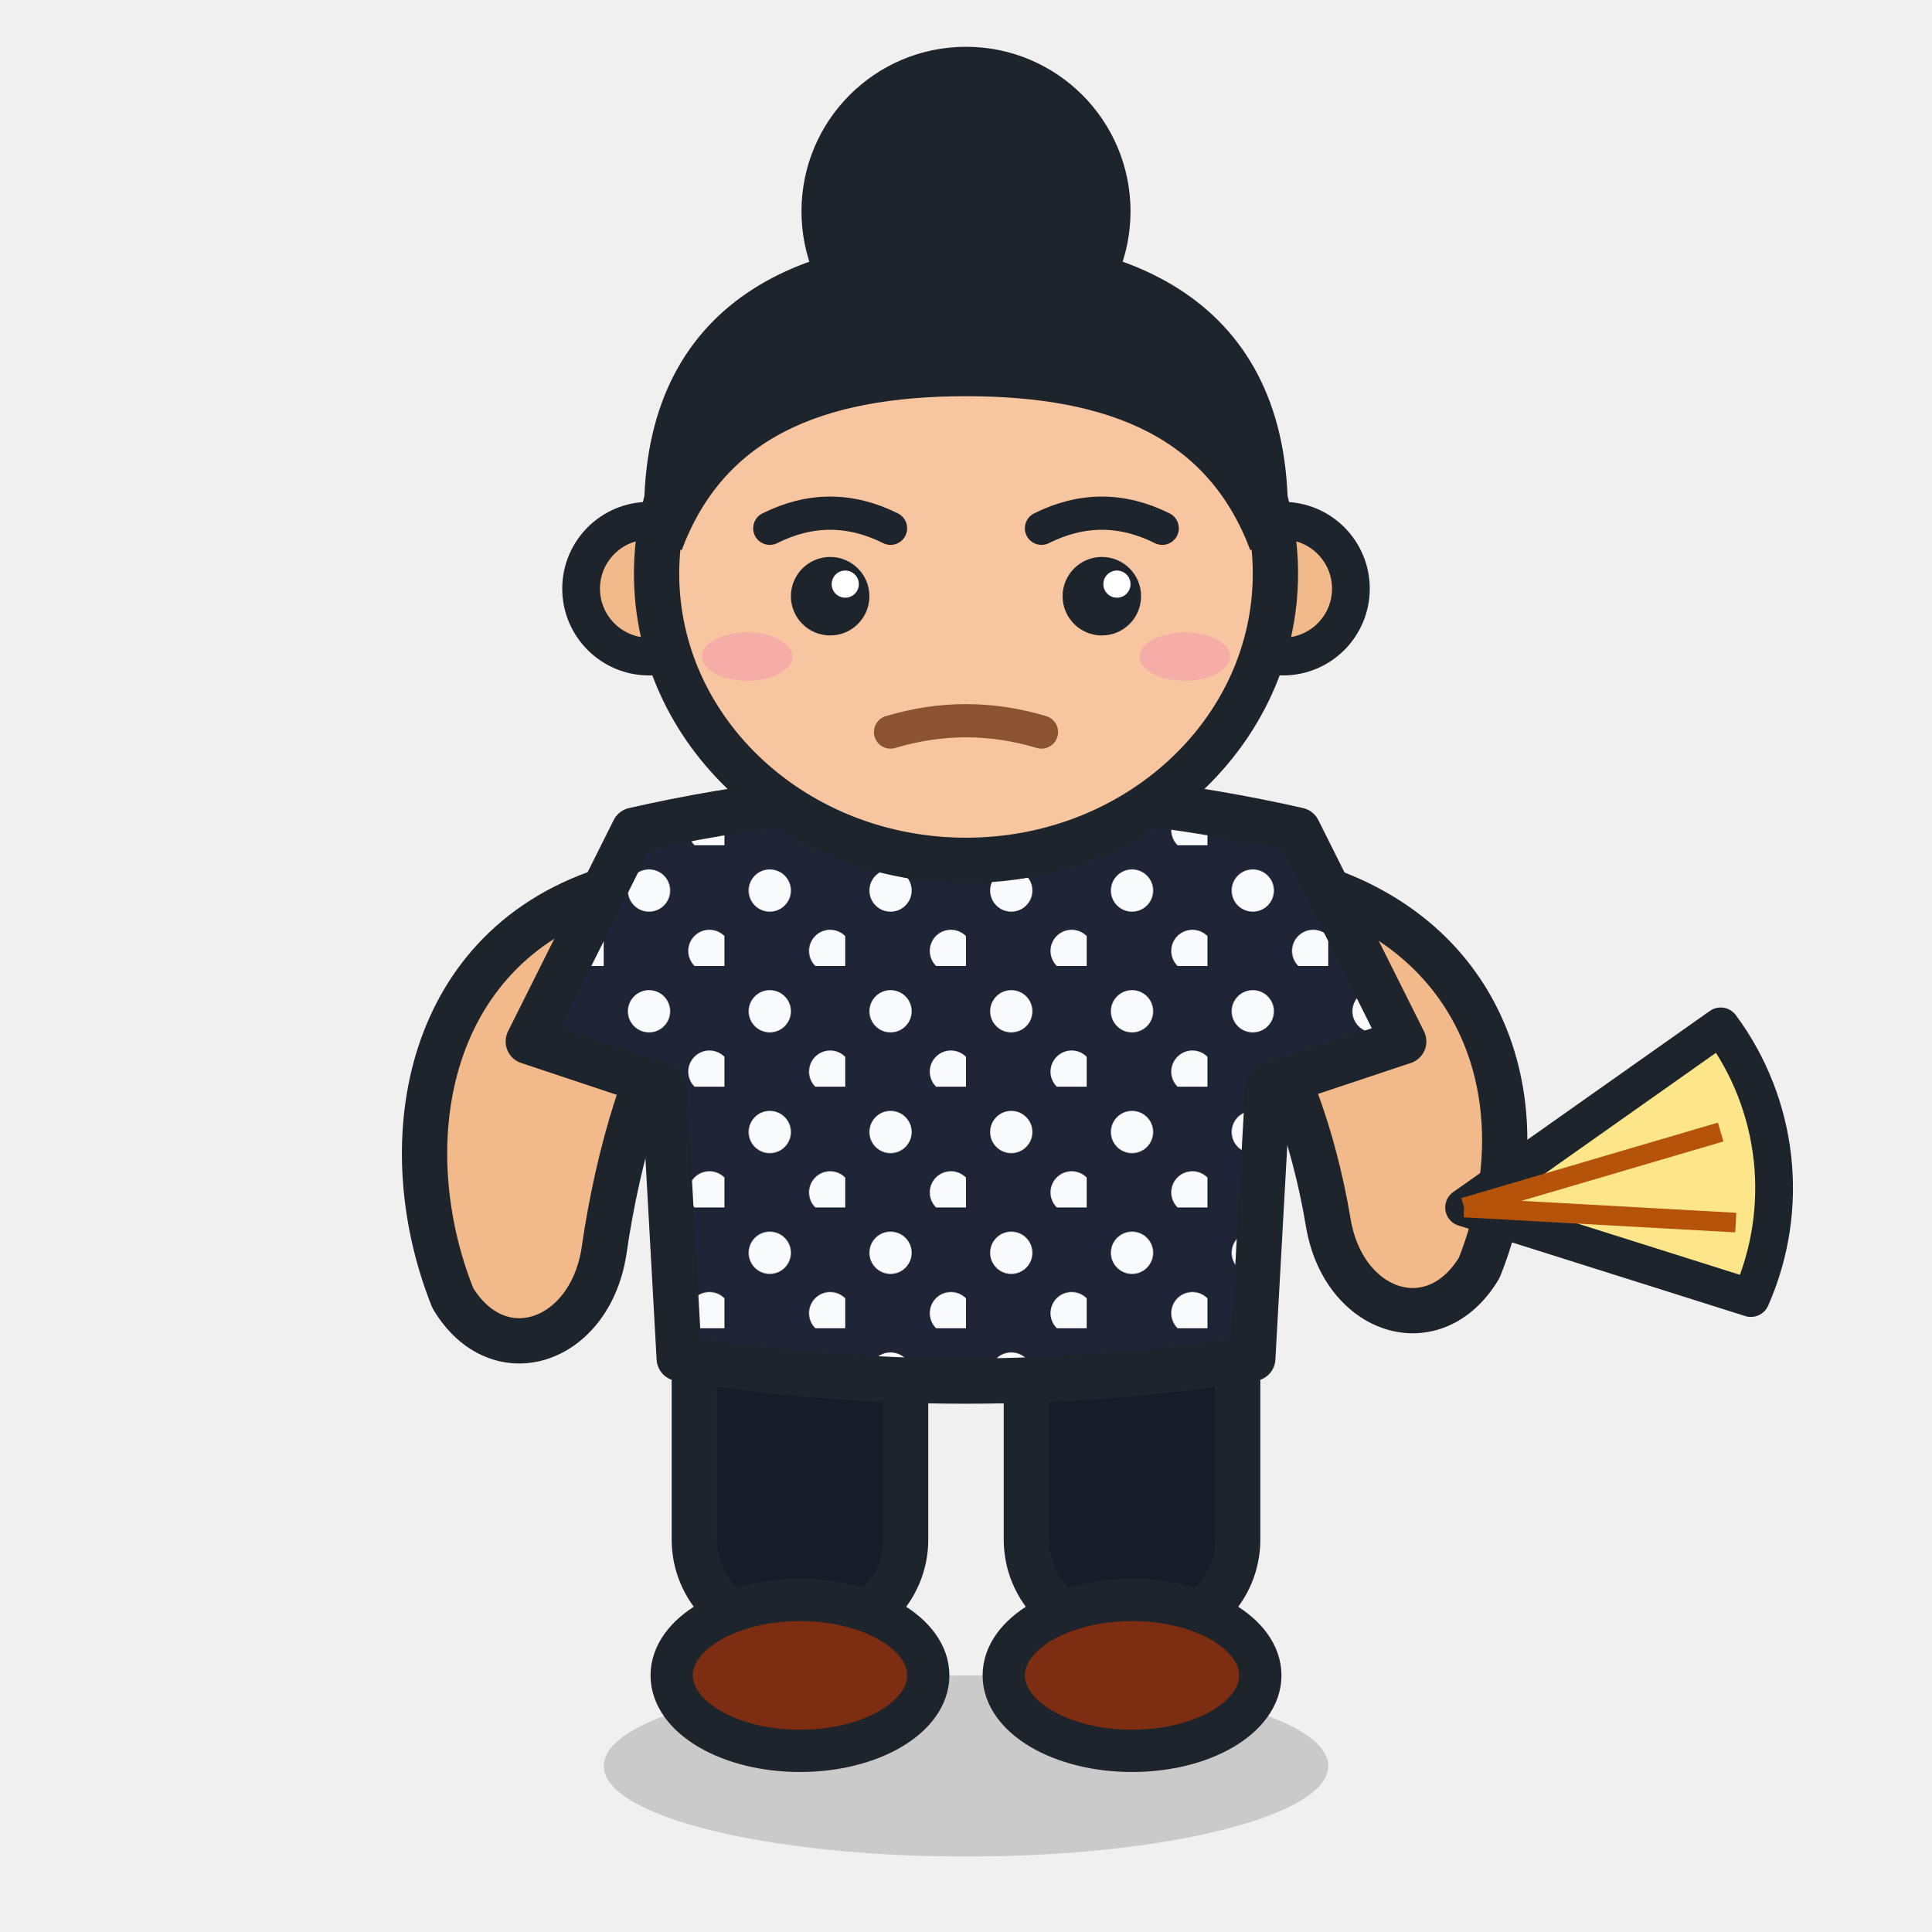
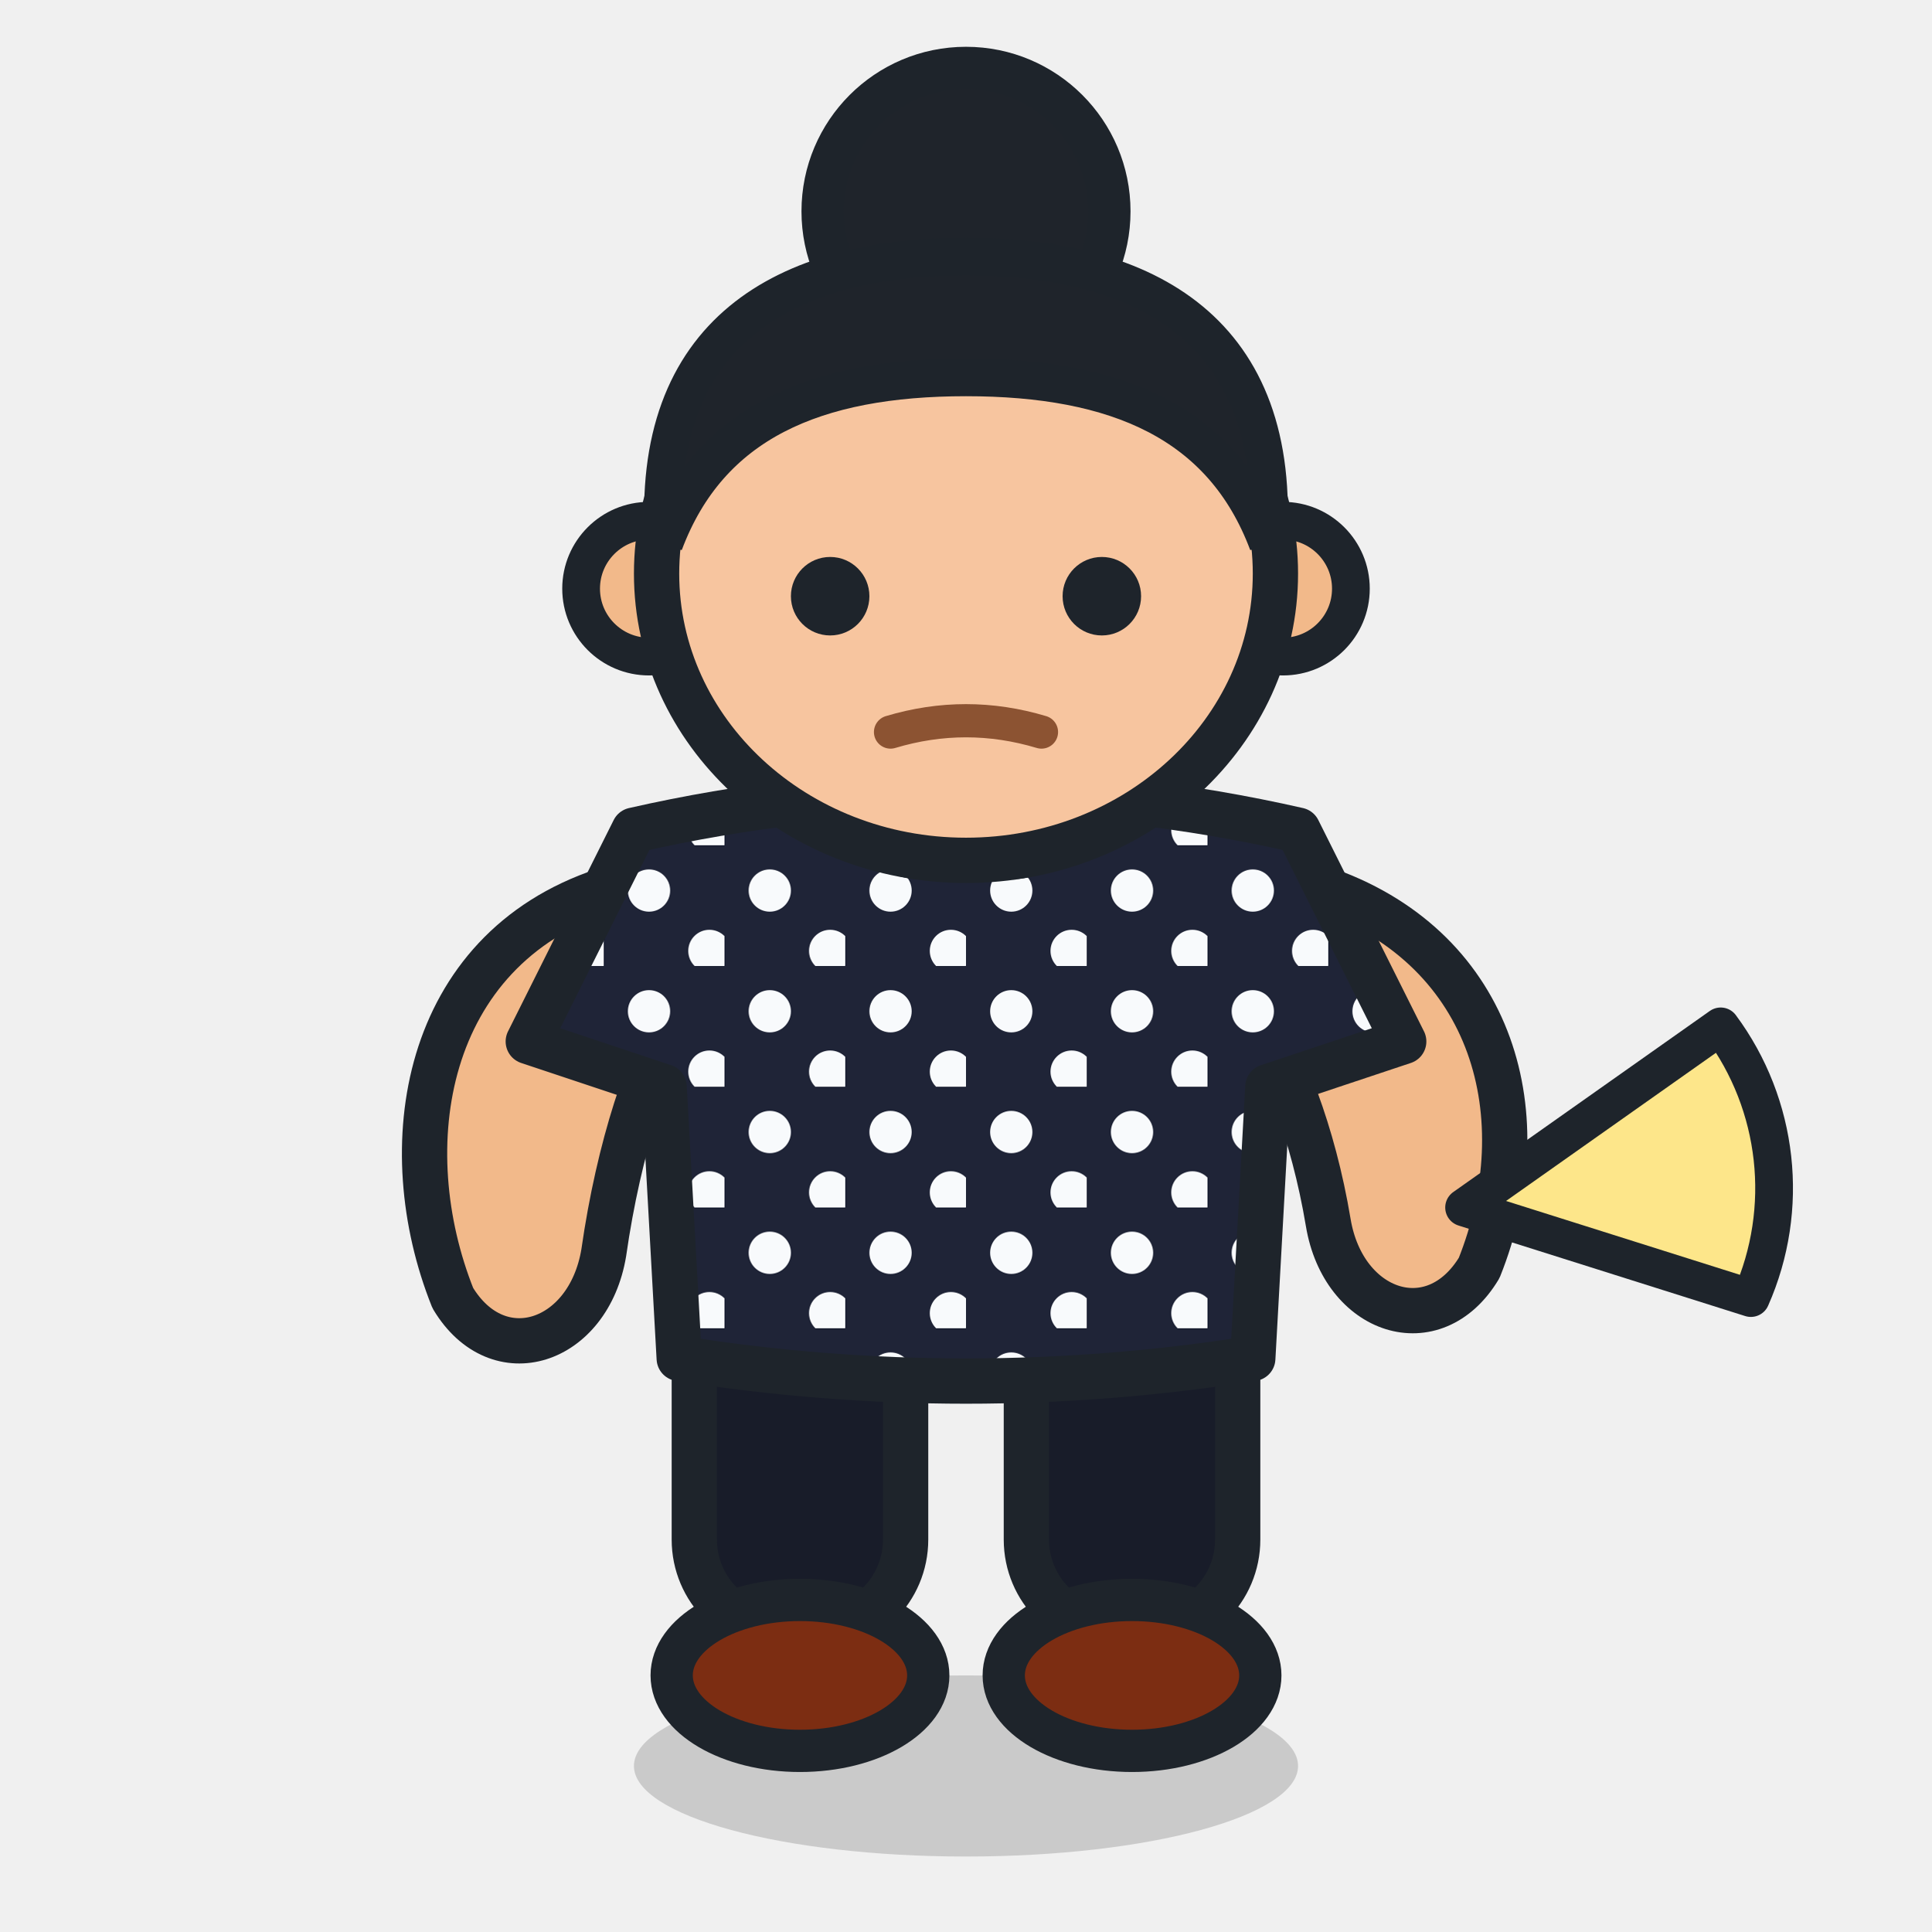
- <svg xmlns="http://www.w3.org/2000/svg" viewBox="0 0 128 128" width="128" height="128" class="char state-idle">
+ <svg xmlns="http://www.w3.org/2000/svg" viewBox="0 0 128 128" width="128" height="128" class="char dir-down state-idle">
  <defs>
    <pattern id="polka" width="8" height="8" patternUnits="userSpaceOnUse">
      <rect width="8" height="8" fill="#1F2437" />
      <circle cx="3" cy="3" r="1.4" fill="#F8FAFC" />
      <circle cx="7" cy="7" r="1.4" fill="#F8FAFC" />
    </pattern>
  </defs>
  <style>
+     .dir-wrap { transform-origin: 64px 64px; }
    .body-root { transform-origin: 64px 96px; }
    .head { transform-origin: 64px 50px; }
    .arm-l { transform-origin: 41px 60px; }
    .arm-r { transform-origin: 87px 60px; }
    .leg-l { transform-origin: 53px 86px; }
    .leg-r { transform-origin: 75px 86px; }
+     .s-arm-b, .s-arm-f { transform-origin: 64px 61px; }
+     .s-leg-b, .s-leg-f { transform-origin: 64px 86px; }
    .shadow { transform-origin: 64px 117px; }
+     .view-side, .head-back, .fx-angry { display: none; }
+ 
+     .dir-up .face-front { display: none; }
+     .dir-up .head-back { display: block; }
+     .dir-right .view-front, .dir-left .view-front { display: none; }
+     .dir-right .view-side, .dir-left .view-side { display: block; }
+     .dir-left .dir-wrap { transform: scaleX(-1); }

    .state-idle .body-root { animation: idle-bob 1.8s ease-in-out infinite; }
-     .state-idle .arm-r { animation: fan-wave 1.2s ease-in-out infinite; }
+     .state-idle .arm-r, .state-idle .s-arm-f { animation: fan-wave 1.2s ease-in-out infinite; }

-     .state-walk .body-root { animation: walk-bob 0.45s ease-in-out infinite; }
-     .state-walk .leg-l { animation: walk-limb 0.45s ease-in-out infinite; }
-     .state-walk .leg-r { animation: walk-limb 0.45s ease-in-out infinite reverse; }
-     .state-walk .arm-l { animation: walk-limb 0.45s ease-in-out infinite reverse; }
-     .state-walk .arm-r { animation: walk-limb 0.45s ease-in-out infinite; }
-     .state-walk .shadow { animation: walk-shadow 0.45s ease-in-out infinite; }
+     .state-walk .body-root { animation: walk-bob 0.44s ease-in-out infinite; }
+     .state-walk .leg-l { animation: walk-limb-a 0.44s ease-in-out infinite; }
+     .state-walk .leg-r { animation: walk-limb-b 0.44s ease-in-out infinite; }
+     .state-walk .arm-l { animation: walk-limb-b 0.44s ease-in-out infinite; }
+     .state-walk .arm-r { animation: walk-limb-a 0.44s ease-in-out infinite; }
+     .state-walk .s-leg-f { animation: side-stride-a 0.44s ease-in-out infinite; }
+     .state-walk .s-leg-b { animation: side-stride-b 0.44s ease-in-out infinite; }
+     .state-walk .s-arm-f { animation: side-stride-b 0.44s ease-in-out infinite; }
+     .state-walk .s-arm-b { animation: side-stride-a 0.44s ease-in-out infinite; }
+     .state-walk .shadow { animation: walk-shadow 0.44s ease-in-out infinite; }

    .state-sit .body-root { transform: translateY(7px); animation: sit-bob 2.1s ease-in-out infinite; }
    .state-sit .leg-l, .state-sit .leg-r { transform: translateY(-6px) scaleY(0.55); }
-     .state-sit .arm-r { animation: fan-wave 1.1s ease-in-out infinite; }
+     .state-sit .s-leg-f, .state-sit .s-leg-b { transform: translate(6px, -4px) rotate(-52deg); }
+     .state-sit .arm-r, .state-sit .s-arm-f { animation: fan-wave 1.1s ease-in-out infinite; }

    .state-eat .body-root { transform: translateY(7px); }
    .state-eat .leg-l, .state-eat .leg-r { transform: translateY(-6px) scaleY(0.55); }
-     .state-eat .head { animation: eat-nod 0.55s ease-in-out infinite; }
-     .state-eat .arm-r { animation: eat-arm 0.55s ease-in-out infinite; }
+     .state-eat .s-leg-f, .state-eat .s-leg-b { transform: translate(6px, -4px) rotate(-52deg); }
+     .state-eat .head { animation: eat-nod 0.52s ease-in-out infinite; }
+     .state-eat .arm-r { animation: eat-arm 0.52s ease-in-out infinite; }
+     .state-eat .s-arm-f { animation: side-eat-arm 0.52s ease-in-out infinite; }

-     .state-impatient .body-root { animation: imp-shake 0.22s linear infinite; }
-     .state-impatient .leg-l, .state-impatient .leg-r { transform: translateY(-6px) scaleY(0.55); }
-     .state-impatient .arm-r { animation: fan-wave 0.3s ease-in-out infinite; }
+     .state-angry .body-root, .state-impatient .body-root { animation: angry-shake 0.2s linear infinite; }
+     .state-angry .leg-l, .state-angry .leg-r, .state-impatient .leg-l, .state-impatient .leg-r { transform: translateY(-6px) scaleY(0.55); }
+     .state-angry .s-leg-f, .state-angry .s-leg-b, .state-impatient .s-leg-f, .state-impatient .s-leg-b { transform: translate(6px, -4px) rotate(-52deg); }
+     .state-angry .arm-r, .state-impatient .arm-r, .state-angry .s-arm-f, .state-impatient .s-arm-f { animation: fan-wave 0.25s ease-in-out infinite; }
+     .state-angry .fx-angry, .state-impatient .fx-angry { display: block; }

    @keyframes idle-bob { 0%,100% { transform: translateY(0); } 50% { transform: translateY(-2.5px); } }
-     @keyframes fan-wave { 0%,100% { transform: rotate(-6deg); } 50% { transform: rotate(14deg); } }
+     @keyframes fan-wave { 0%,100% { transform: rotate(-10deg); } 50% { transform: rotate(18deg); } }
    @keyframes walk-bob { 0%,100% { transform: translateY(0) rotate(0deg); } 25% { transform: translateY(-4px) rotate(-2deg); } 75% { transform: translateY(-4px) rotate(2deg); } }
-     @keyframes walk-limb { 0%,100% { transform: rotate(-18deg); } 50% { transform: rotate(18deg); } }
-     @keyframes walk-shadow { 0%,100% { transform: scaleX(1); } 50% { transform: scaleX(0.86); } }
+     @keyframes walk-limb-a { 0%,100% { transform: rotate(-18deg); } 50% { transform: rotate(18deg); } }
+     @keyframes walk-limb-b { 0%,100% { transform: rotate(18deg); } 50% { transform: rotate(-18deg); } }
+     @keyframes side-stride-a { 0%,100% { transform: translateX(-3px) rotate(32deg); } 50% { transform: translateX(3px) rotate(-32deg); } }
+     @keyframes side-stride-b { 0%,100% { transform: translateX(3px) rotate(-32deg); } 50% { transform: translateX(-3px) rotate(32deg); } }
+     @keyframes walk-shadow { 0%,100% { transform: scaleX(1); } 50% { transform: scaleX(0.84); } }
    @keyframes sit-bob { 0%,100% { transform: translateY(7px); } 50% { transform: translateY(5.5px); } }
-     @keyframes eat-nod { 0%,100% { transform: translateY(0) rotate(0deg); } 50% { transform: translateY(2.5px) rotate(4deg); } }
+     @keyframes eat-nod { 0%,100% { transform: translateY(0) rotate(0deg); } 50% { transform: translateY(2.5px) rotate(5deg); } }
    @keyframes eat-arm { 0%,100% { transform: rotate(8deg); } 50% { transform: rotate(40deg); } }
-     @keyframes imp-shake { 0%,100% { transform: translate(-2.5px, 7px); } 50% { transform: translate(2.5px, 7px); } }
+     @keyframes side-eat-arm { 0%,100% { transform: rotate(-30deg); } 50% { transform: rotate(-72deg); } }
+     @keyframes angry-shake { 0%,100% { transform: translate(-2.5px, 7px); } 50% { transform: translate(2.5px, 7px); } }
  </style>
-   <ellipse class="shadow" cx="64" cy="117" rx="24" ry="6" fill="#000" opacity="0.16" />
-   <g class="body-root">
-     <g class="leg-l">
-       <rect x="46" y="84" width="14" height="24" rx="6" fill="#181C29" stroke="#1E242B" stroke-width="3" />
-       <ellipse cx="53" cy="111" rx="8.5" ry="5" fill="#7C2D12" stroke="#1E242B" stroke-width="2.8" />
-     </g>
-     <g class="leg-r">
-       <rect x="68" y="84" width="14" height="24" rx="6" fill="#181C29" stroke="#1E242B" stroke-width="3" />
-       <ellipse cx="75" cy="111" rx="8.5" ry="5" fill="#7C2D12" stroke="#1E242B" stroke-width="2.8" />
-     </g>
-     <g class="arm-l">
-       <path d="M40 59 C28 63 26 76 30 86 C33 91 39 89 40 83 C41 76 43 70 45 67 Z" fill="#F2B98A" stroke="#1E242B" stroke-width="3" stroke-linejoin="round" />
-     </g>
-     <g class="arm-r">
-       <path d="M88 59 C99 63 102 74 98 84 C95 89 89 87 88 81 C87 75 85 70 83 67 Z" fill="#F2B98A" stroke="#1E242B" stroke-width="3" stroke-linejoin="round" />
-       <path d="M97 80 L114 68 A18 18 0 0 1 116 86 Z" fill="#FDE68A" stroke="#1E242B" stroke-width="2.5" stroke-linejoin="round" />
-       <line x1="97" y1="80" x2="114" y2="75" stroke="#B45309" stroke-width="1.3" />
-       <line x1="97" y1="80" x2="115" y2="81" stroke="#B45309" stroke-width="1.3" />
-     </g>
-     <g class="torso">
-       <path d="M42 55 Q64 50 86 55 L93 69 L84 72 L83 90 Q64 93 45 90 L44 72 L35 69 Z" fill="url(#polka)" stroke="#1E242B" stroke-width="3" stroke-linejoin="round" />
-     </g>
-     <g class="head">
-       <circle cx="64" cy="14" r="9.5" fill="#1F242B" stroke="#1E242B" stroke-width="2.8" />
-       <rect x="57" y="19" width="14" height="3.5" rx="1.5" fill="#EF4444" stroke="#1E242B" stroke-width="1.5" />
-       <rect x="57" y="48" width="14" height="9" rx="4" fill="#E3A372" stroke="#1E242B" stroke-width="2.5" />
-       <circle cx="43" cy="39" r="4.5" fill="#F2B98A" stroke="#1E242B" stroke-width="2.5" />
-       <circle cx="85" cy="39" r="4.5" fill="#F2B98A" stroke="#1E242B" stroke-width="2.5" />
-       <ellipse cx="64" cy="38" rx="20.5" ry="19" fill="#F7C59F" stroke="#1E242B" stroke-width="3" />
-       <path d="M44 36 C43 22 52 17 64 17 C76 17 85 22 84 36 C81 28 74 25 64 25 C54 25 47 28 44 36 Z" fill="#1F242B" stroke="#1E242B" stroke-width="2.5" />
-       <path d="M51 35 Q55 33 59 35" fill="none" stroke="#1E242B" stroke-width="2.2" stroke-linecap="round" />
-       <path d="M69 35 Q73 33 77 35" fill="none" stroke="#1E242B" stroke-width="2.2" stroke-linecap="round" />
-       <circle cx="55" cy="39.5" r="2.6" fill="#1E242B" />
-       <circle cx="73" cy="39.5" r="2.6" fill="#1E242B" />
-       <circle cx="56" cy="38.7" r="0.9" fill="#FFF" />
-       <circle cx="74" cy="38.7" r="0.9" fill="#FFF" />
-       <ellipse cx="49.5" cy="43.5" rx="3" ry="1.6" fill="#F48FB1" opacity="0.45" />
-       <ellipse cx="78.5" cy="43.5" rx="3" ry="1.6" fill="#F48FB1" opacity="0.45" />
-       <path d="M59 48.5 Q64 47 69 48.5" fill="none" stroke="#8C5332" stroke-width="2.2" stroke-linecap="round" />
+   <ellipse class="shadow" cx="64" cy="117" rx="22" ry="6" fill="#000" opacity="0.16" />
+   <g class="dir-wrap">
+     <g class="body-root">
+       <g class="view-front">
+         <g class="leg-l">
+           <rect x="46" y="84" width="14" height="24" rx="6" fill="#181C29" stroke="#1E242B" stroke-width="3" />
+           <ellipse cx="53" cy="111" rx="8.5" ry="5" fill="#7C2D12" stroke="#1E242B" stroke-width="2.8" />
+         </g>
+         <g class="leg-r">
+           <rect x="68" y="84" width="14" height="24" rx="6" fill="#181C29" stroke="#1E242B" stroke-width="3" />
+           <ellipse cx="75" cy="111" rx="8.5" ry="5" fill="#7C2D12" stroke="#1E242B" stroke-width="2.8" />
+         </g>
+         <g class="arm-l">
+           <path d="M40 59 C28 63 26 76 30 86 C33 91 39 89 40 83 C41 76 43 70 45 67 Z" fill="#F2B98A" stroke="#1E242B" stroke-width="3" stroke-linejoin="round" />
+         </g>
+         <g class="arm-r">
+           <path d="M88 59 C99 63 102 74 98 84 C95 89 89 87 88 81 C87 75 85 70 83 67 Z" fill="#F2B98A" stroke="#1E242B" stroke-width="3" stroke-linejoin="round" />
+           <path d="M97 80 L114 68 A18 18 0 0 1 116 86 Z" fill="#FDE68A" stroke="#1E242B" stroke-width="2.5" stroke-linejoin="round" />
+         </g>
+         <g class="torso">
+           <path d="M42 55 Q64 50 86 55 L93 69 L84 72 L83 90 Q64 93 45 90 L44 72 L35 69 Z" fill="url(#polka)" stroke="#1E242B" stroke-width="3" stroke-linejoin="round" />
+         </g>
+         <g class="head">
+           <circle cx="64" cy="14" r="9.5" fill="#1F242B" stroke="#1E242B" stroke-width="2.8" />
+           <rect x="57" y="19" width="14" height="3.5" rx="1.5" fill="#EF4444" stroke="#1E242B" stroke-width="1.5" />
+           <rect x="57" y="48" width="14" height="9" rx="4" fill="#E3A372" stroke="#1E242B" stroke-width="2.5" />
+           <circle cx="43" cy="39" r="4.5" fill="#F2B98A" stroke="#1E242B" stroke-width="2.5" />
+           <circle cx="85" cy="39" r="4.5" fill="#F2B98A" stroke="#1E242B" stroke-width="2.5" />
+           <ellipse cx="64" cy="38" rx="20.5" ry="19" fill="#F7C59F" stroke="#1E242B" stroke-width="3" />
+           <path d="M44 36 C43 22 52 17 64 17 C76 17 85 22 84 36 C81 28 74 25 64 25 C54 25 47 28 44 36 Z" fill="#1F242B" stroke="#1E242B" stroke-width="2.5" />
+           <g class="face-front">
+             <circle cx="55" cy="39.5" r="2.6" fill="#1E242B" />
+             <circle cx="73" cy="39.5" r="2.6" fill="#1E242B" />
+             <path d="M59 48.5 Q64 47 69 48.5" fill="none" stroke="#8C5332" stroke-width="2.2" stroke-linecap="round" />
+           </g>
+           <g class="head-back">
+             <ellipse cx="64" cy="37" rx="20.5" ry="19.5" fill="#1F242B" stroke="#1E242B" stroke-width="3" />
+             <circle cx="64" cy="36" r="10" fill="#1F242B" stroke="#111827" stroke-width="2.5" />
+             <circle cx="64" cy="36" r="11" fill="none" stroke="#EF4444" stroke-width="2.5" stroke-dasharray="6 4" />
+           </g>
+           <g class="fx-angry">
+             <ellipse cx="64" cy="41" rx="18" ry="12" fill="#EF4444" opacity="0.22" />
+             <path d="M84 14 Q88 18 84 22 M92 14 Q88 18 92 22 M84 22 Q88 18 92 22 M84 14 Q88 18 92 14" fill="none" stroke="#EF4444" stroke-width="2.6" stroke-linecap="round" />
+           </g>
+         </g>
+       </g>
+       <g class="view-side">
+         <g class="s-leg-b">
+           <rect x="57" y="84" width="13" height="24" rx="6" fill="#111420" stroke="#1E242B" stroke-width="3" />
+           <ellipse cx="66" cy="111" rx="10" ry="5" fill="#5A1E0C" stroke="#1E242B" stroke-width="2.8" />
+         </g>
+         <g class="s-arm-b">
+           <rect x="58" y="58" width="11" height="28" rx="5.5" fill="#DDA172" stroke="#1E242B" stroke-width="3" />
+         </g>
+         <g class="s-leg-f">
+           <rect x="57" y="84" width="13" height="24" rx="6" fill="#181C29" stroke="#1E242B" stroke-width="3" />
+           <ellipse cx="67" cy="111" rx="10.5" ry="5" fill="#7C2D12" stroke="#1E242B" stroke-width="2.8" />
+         </g>
+         <g class="torso">
+           <path d="M50 55 Q64 51 77 56 L78 90 Q64 93 50 90 Z" fill="url(#polka)" stroke="#1E242B" stroke-width="3" stroke-linejoin="round" />
+         </g>
+         <g class="s-arm-f">
+           <rect x="57" y="57" width="12" height="30" rx="6" fill="#F2B98A" stroke="#1E242B" stroke-width="3" />
+           <path d="M57 57 L69 57 L70 69 L56 69 Z" fill="url(#polka)" stroke="#1E242B" stroke-width="2.8" />
+           <path d="M67 82 L88 70 A18 18 0 0 1 88 88 Z" fill="#FDE68A" stroke="#1E242B" stroke-width="2.5" stroke-linejoin="round" />
+           <line x1="67" y1="82" x2="87" y2="77" stroke="#B45309" stroke-width="1.3" />
+           <line x1="67" y1="82" x2="87" y2="83" stroke="#B45309" stroke-width="1.3" />
+         </g>
+         <g class="head">
+           <circle cx="40" cy="33" r="9.5" fill="#1F242B" stroke="#1E242B" stroke-width="2.8" />
+           <rect x="44" y="27" width="4" height="12" rx="2" fill="#EF4444" stroke="#1E242B" stroke-width="1.5" />
+           <rect x="58" y="48" width="12" height="9" rx="4" fill="#E3A372" stroke="#1E242B" stroke-width="2.5" />
+           <ellipse cx="64" cy="37" rx="19" ry="18.5" fill="#F7C59F" stroke="#1E242B" stroke-width="3" />
+           <path d="M82 38 L87 42 L82 44" fill="#F7C59F" stroke="#1E242B" stroke-width="2.5" stroke-linejoin="round" />
+           <path d="M45 36 C45 20 55 16 67 17 C75 18 81 22 82 28 C73 24 63 26 57 35 L55 50 C48 48 45 43 45 36 Z" fill="#1F242B" stroke="#1E242B" stroke-width="2.5" />
+           <circle cx="57" cy="39" r="4.5" fill="#F2B98A" stroke="#1E242B" stroke-width="2.5" />
+           <circle cx="75" cy="39" r="2.6" fill="#1E242B" />
+           <circle cx="76" cy="38.2" r="0.9" fill="#FFF" />
+           <path d="M74 48.5 L80 48" fill="none" stroke="#8C5332" stroke-width="2.2" stroke-linecap="round" />
+           <g class="fx-angry">
+             <ellipse cx="72" cy="40" rx="12" ry="10" fill="#EF4444" opacity="0.22" />
+             <path d="M84 12 Q88 16 84 20 M92 12 Q88 16 92 20 M84 20 Q88 16 92 20 M84 12 Q88 16 92 12" fill="none" stroke="#EF4444" stroke-width="2.6" stroke-linecap="round" />
+           </g>
+         </g>
+       </g>
    </g>
  </g>
</svg>
